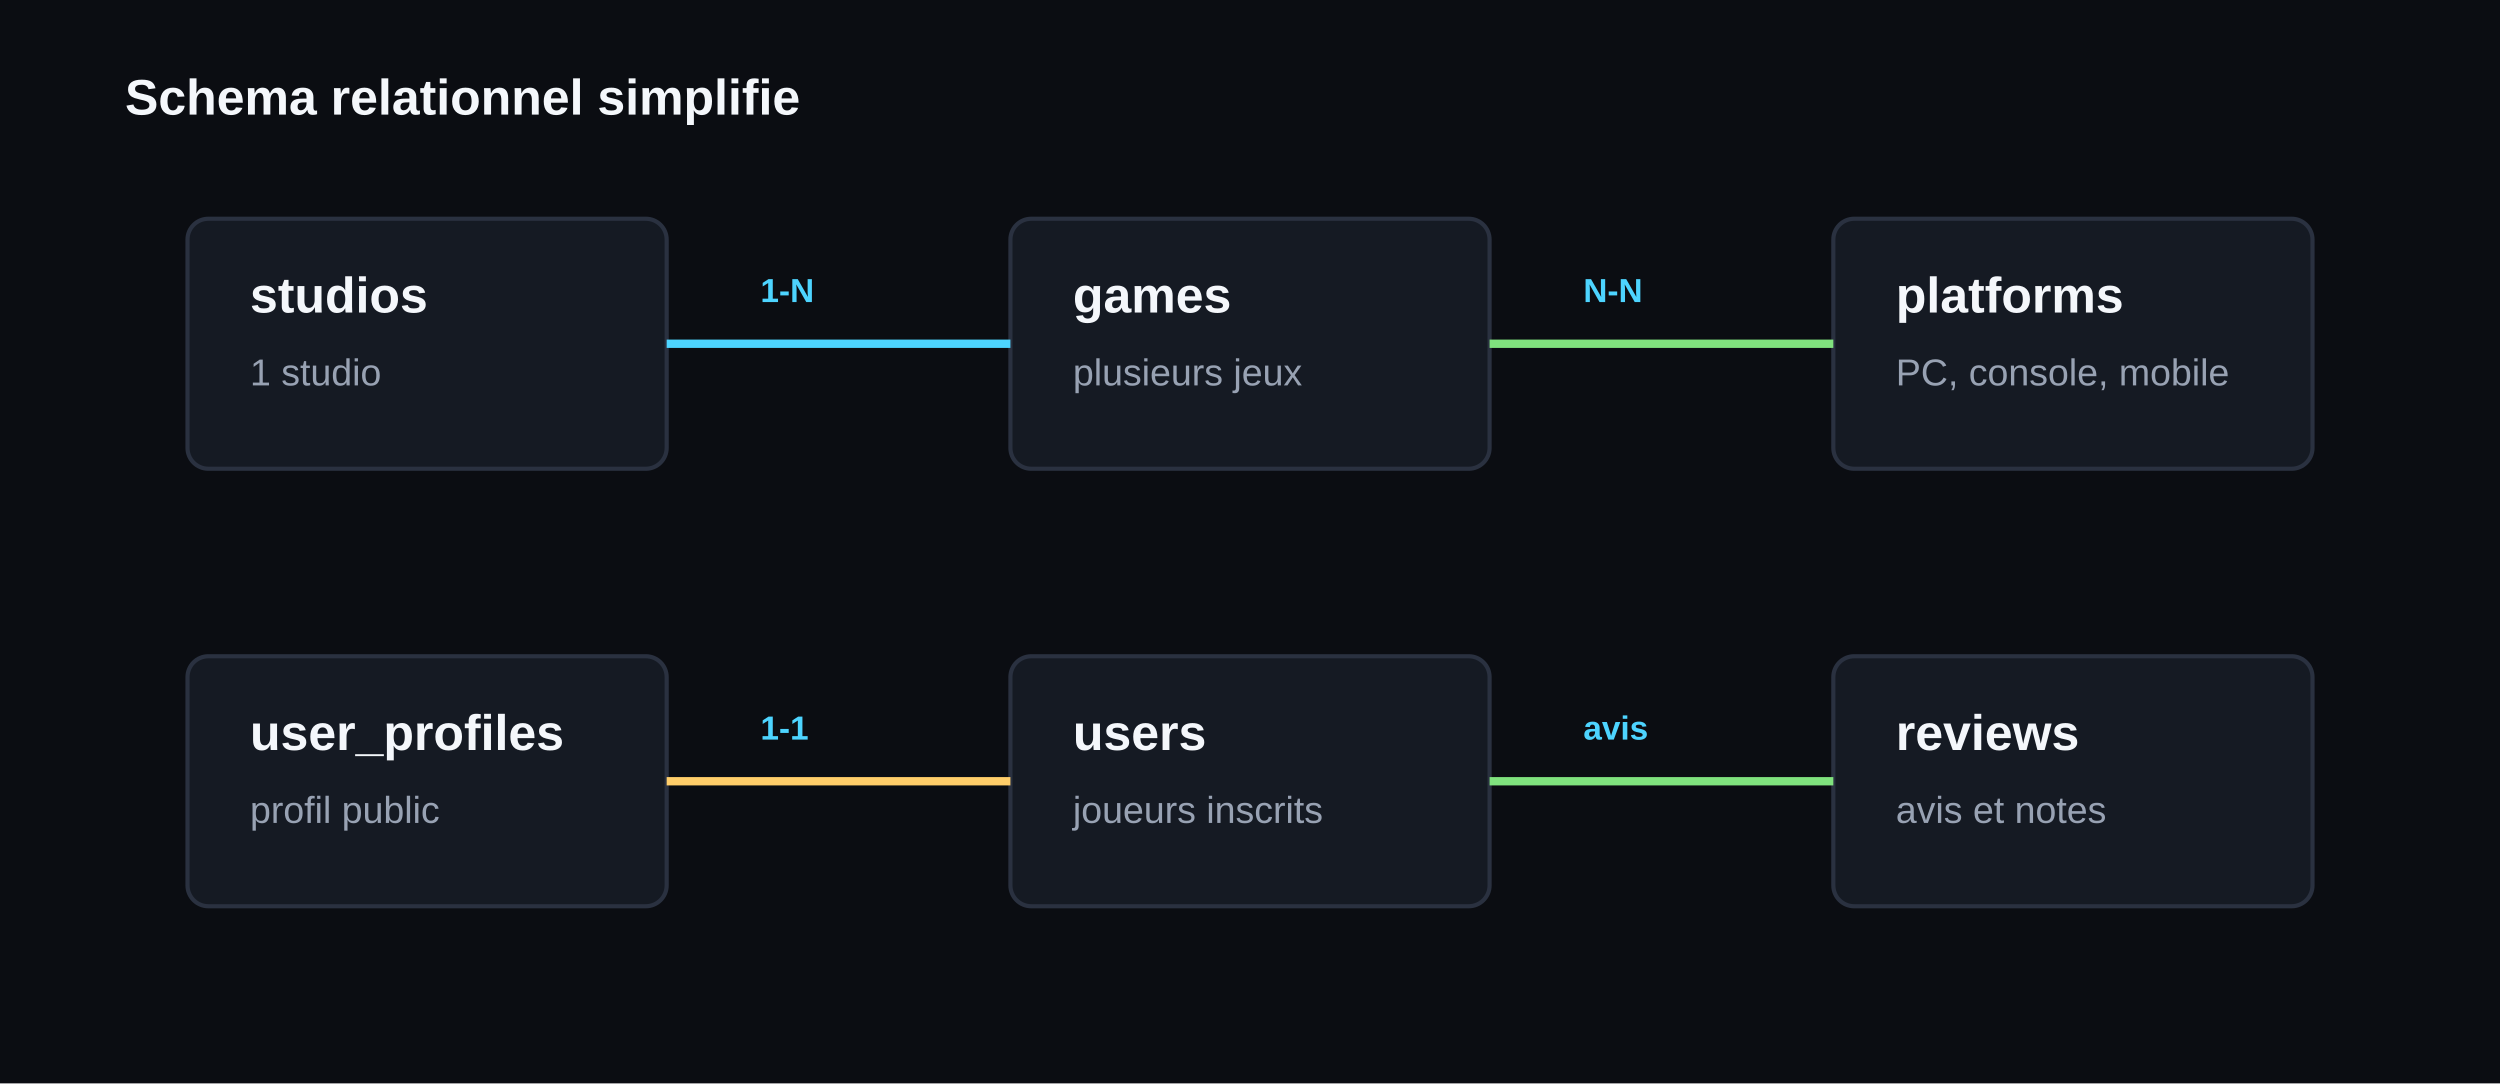
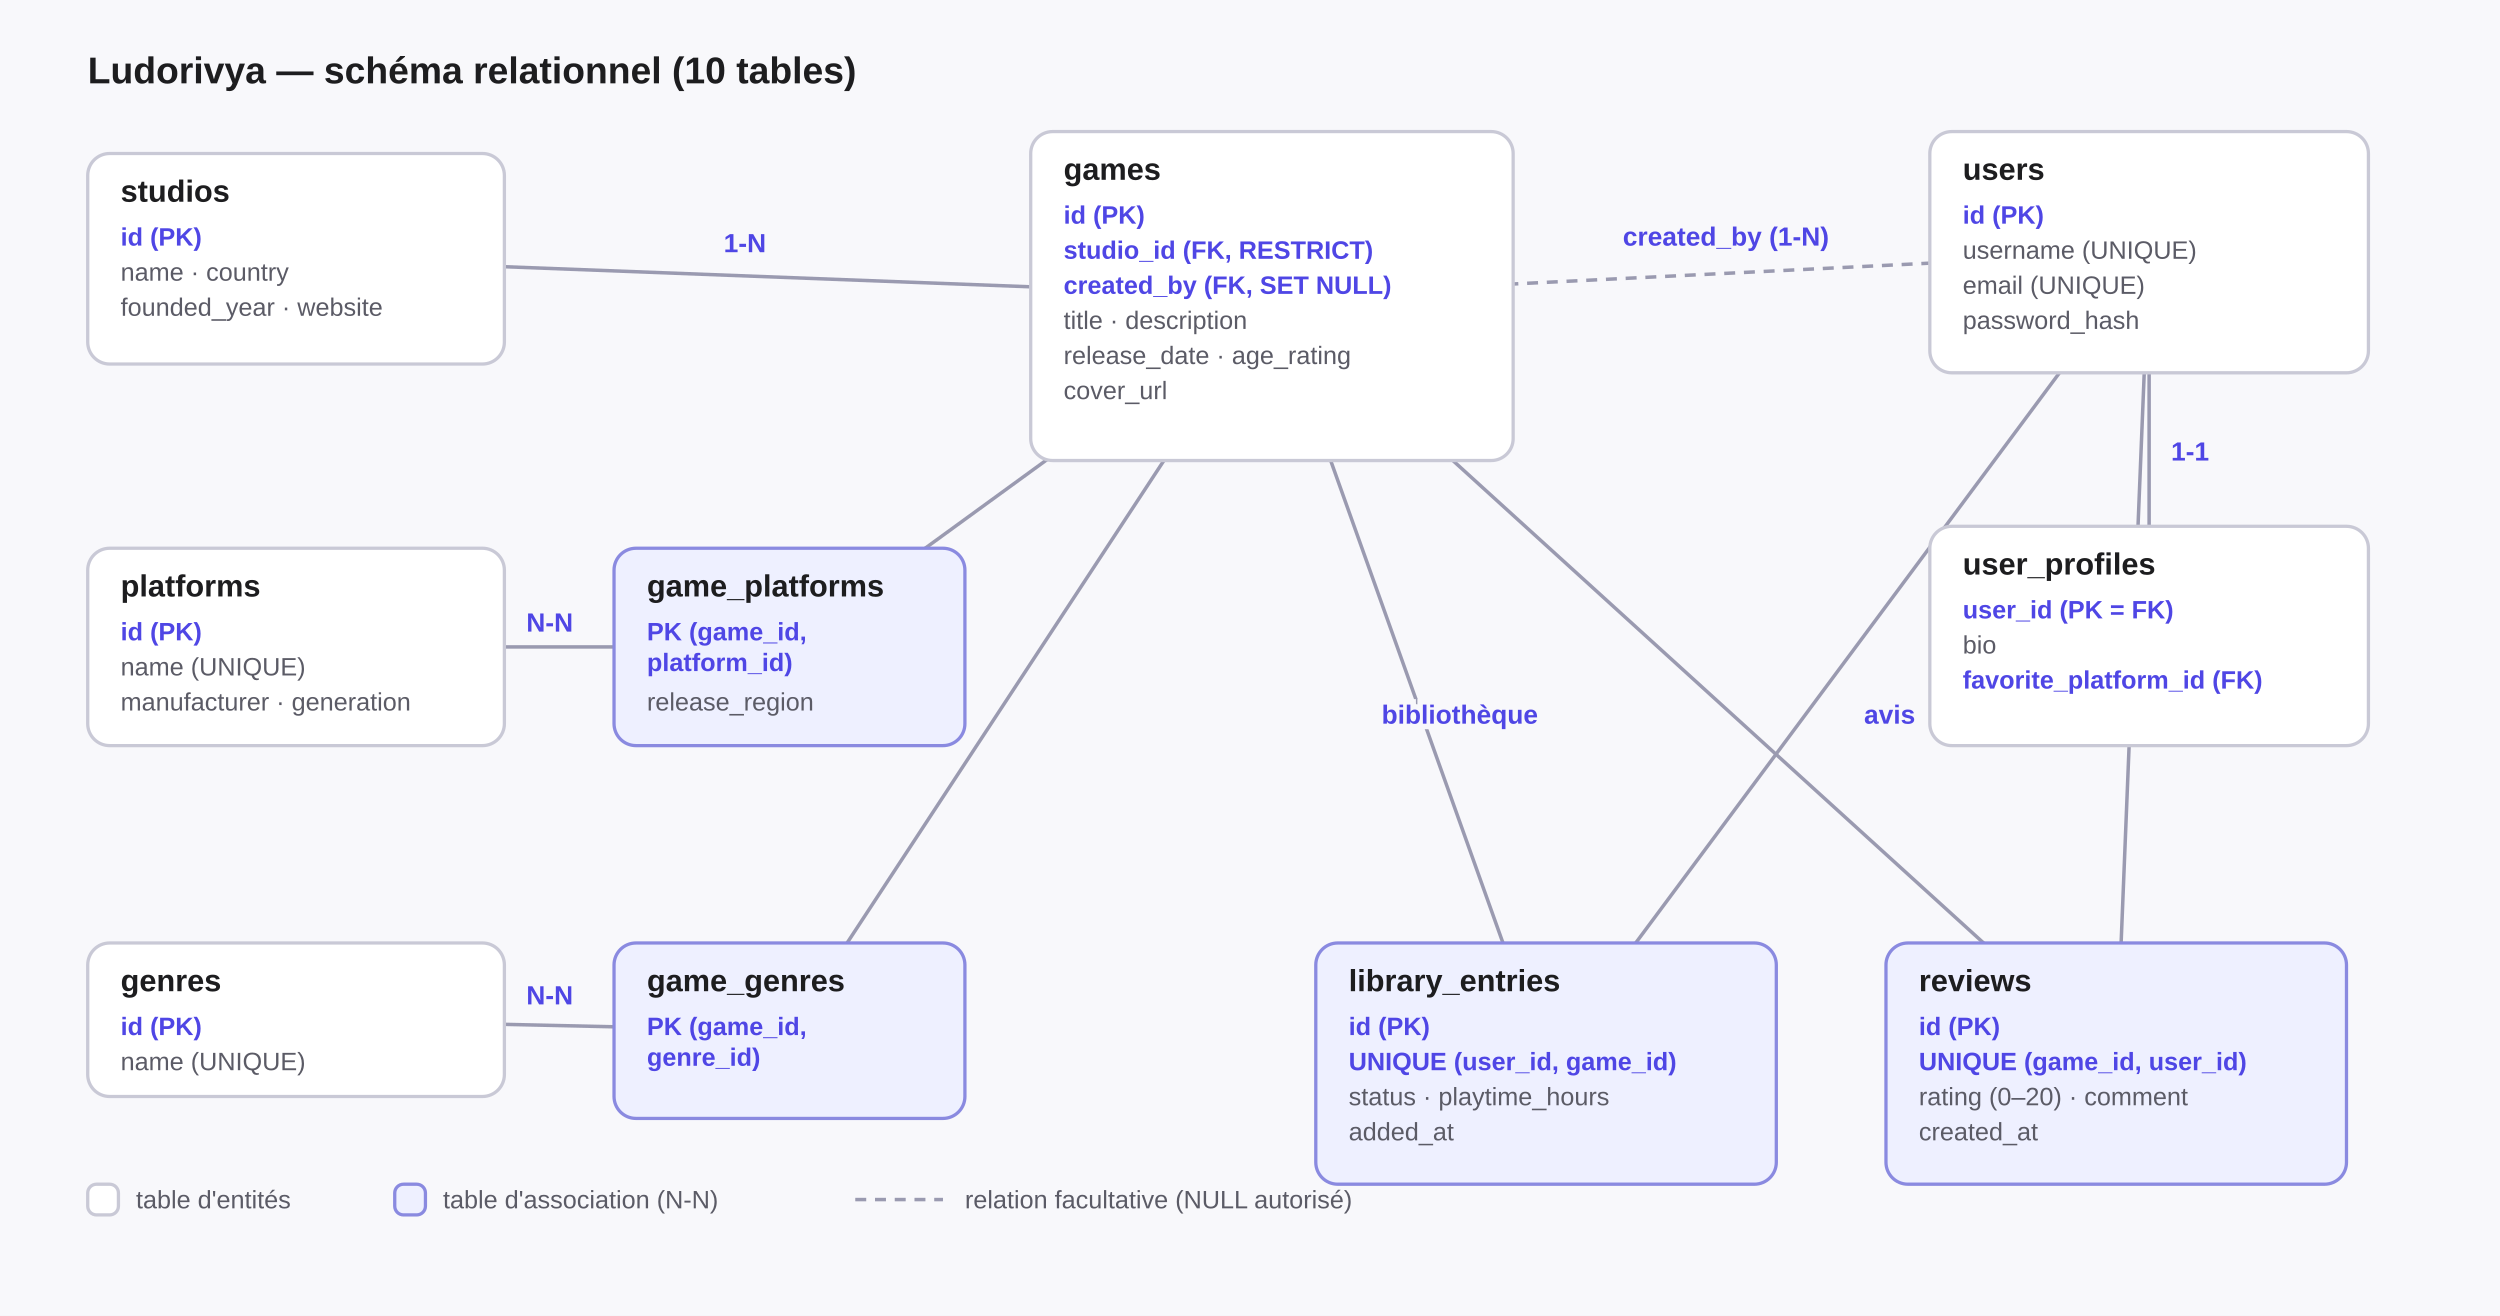
- <svg xmlns="http://www.w3.org/2000/svg" width="1200" height="520" viewBox="0 0 1200 520" fill="none">
-   <rect width="1200" height="520" fill="#0B0D12" />
+ <svg xmlns="http://www.w3.org/2000/svg" viewBox="0 0 1140 600" font-family="Segoe UI, Arial, sans-serif">
  <style>
-     .box { fill: #151A23; stroke: #2A3140; stroke-width: 2; }
-     .title { fill: #F4F7FB; font: 700 24px Segoe UI, Arial, sans-serif; }
-     .text { fill: #98A2B3; font: 18px Segoe UI, Arial, sans-serif; }
-     .tag { fill: #4DD4FF; font: 700 16px Segoe UI, Arial, sans-serif; }
-     .line { stroke: #4DD4FF; stroke-width: 4; }
-     .line2 { stroke: #80E27E; stroke-width: 4; }
-     .line3 { stroke: #FFCE6A; stroke-width: 4; }
+     .box { fill: #ffffff; stroke: #c9c9d6; stroke-width: 1.5; }
+     .assoc { fill: #eef0ff; stroke: #8a8ae0; stroke-width: 1.5; }
+     .tname { font-size: 14px; font-weight: 700; fill: #1d1d1f; }
+     .col { font-size: 11.5px; fill: #5b5b66; }
+     .key { font-size: 11.5px; fill: #4f46e5; font-weight: 600; }
+     .rel { font-size: 12px; font-weight: 700; fill: #4f46e5; stroke: #f8f8fb; stroke-width: 5; paint-order: stroke; }
+     .line { stroke: #9a9ab0; stroke-width: 1.6; fill: none; }
+     .dashed { stroke-dasharray: 5 4; }
  </style>
-   <text x="60" y="55" class="title">Schema relationnel simplifie</text>
-   <rect x="90" y="105" width="230" height="120" rx="10" class="box" />
-   <text x="120" y="150" class="title">studios</text>
-   <text x="120" y="185" class="text">1 studio</text>
-   <rect x="485" y="105" width="230" height="120" rx="10" class="box" />
-   <text x="515" y="150" class="title">games</text>
-   <text x="515" y="185" class="text">plusieurs jeux</text>
-   <rect x="880" y="105" width="230" height="120" rx="10" class="box" />
-   <text x="910" y="150" class="title">platforms</text>
-   <text x="910" y="185" class="text">PC, console, mobile</text>
-   <rect x="485" y="315" width="230" height="120" rx="10" class="box" />
-   <text x="515" y="360" class="title">users</text>
-   <text x="515" y="395" class="text">joueurs inscrits</text>
-   <rect x="90" y="315" width="230" height="120" rx="10" class="box" />
-   <text x="120" y="360" class="title">user_profiles</text>
-   <text x="120" y="395" class="text">profil public</text>
-   <rect x="880" y="315" width="230" height="120" rx="10" class="box" />
-   <text x="910" y="360" class="title">reviews</text>
-   <text x="910" y="395" class="text">avis et notes</text>
-   <path d="M320 165H485" class="line" />
-   <text x="365" y="145" class="tag">1-N</text>
-   <path d="M715 165H880" class="line2" />
-   <text x="760" y="145" class="tag">N-N</text>
-   <path d="M485 375H320" class="line3" />
-   <text x="365" y="355" class="tag">1-1</text>
-   <path d="M715 375H880" class="line2" />
-   <text x="760" y="355" class="tag">avis</text>
+   <rect width="1140" height="600" fill="#f8f8fb" />
+   <text x="40" y="38" font-size="17" font-weight="700" fill="#1d1d1f">Ludorivya — schéma relationnel (10 tables)</text>
+   <line class="line" x1="135" y1="118" x2="580" y2="135" />
+   <line class="line" x1="135" y1="295" x2="360" y2="295" />
+   <line class="line" x1="360" y1="295" x2="580" y2="135" />
+   <line class="line" x1="135" y1="465" x2="360" y2="470" />
+   <line class="line" x1="360" y1="470" x2="580" y2="135" />
+   <line class="line" x1="980" y1="115" x2="980" y2="290" />
+   <line class="line" x1="980" y1="115" x2="965" y2="485" />
+   <line class="line" x1="580" y1="135" x2="965" y2="485" />
+   <line class="line" x1="980" y1="115" x2="705" y2="485" />
+   <line class="line" x1="580" y1="135" x2="705" y2="485" />
+   <line class="line dashed" x1="980" y1="115" x2="580" y2="135" />
+   <text class="rel" x="330" y="115">1-N</text>
+   <text class="rel" x="240" y="288">N-N</text>
+   <text class="rel" x="240" y="458">N-N</text>
+   <text class="rel" x="990" y="210">1-1</text>
+   <text class="rel" x="740" y="112">created_by (1-N)</text>
+   <text class="rel" x="850" y="330">avis</text>
+   <text class="rel" x="630" y="330">bibliothèque</text>
+   <rect class="box" x="40" y="70" width="190" height="96" rx="10" />
+   <text class="tname" x="55" y="92">studios</text>
+   <text class="key" x="55" y="112">id (PK)</text>
+   <text class="col" x="55" y="128">name · country</text>
+   <text class="col" x="55" y="144">founded_year · website</text>
+   <rect class="box" x="470" y="60" width="220" height="150" rx="10" />
+   <text class="tname" x="485" y="82">games</text>
+   <text class="key" x="485" y="102">id (PK)</text>
+   <text class="key" x="485" y="118">studio_id (FK, RESTRICT)</text>
+   <text class="key" x="485" y="134">created_by (FK, SET NULL)</text>
+   <text class="col" x="485" y="150">title · description</text>
+   <text class="col" x="485" y="166">release_date · age_rating</text>
+   <text class="col" x="485" y="182">cover_url</text>
+   <rect class="box" x="880" y="60" width="200" height="110" rx="10" />
+   <text class="tname" x="895" y="82">users</text>
+   <text class="key" x="895" y="102">id (PK)</text>
+   <text class="col" x="895" y="118">username (UNIQUE)</text>
+   <text class="col" x="895" y="134">email (UNIQUE)</text>
+   <text class="col" x="895" y="150">password_hash</text>
+   <rect class="box" x="880" y="240" width="200" height="100" rx="10" />
+   <text class="tname" x="895" y="262">user_profiles</text>
+   <text class="key" x="895" y="282">user_id (PK = FK)</text>
+   <text class="col" x="895" y="298">bio</text>
+   <text class="key" x="895" y="314">favorite_platform_id (FK)</text>
+   <rect class="box" x="40" y="250" width="190" height="90" rx="10" />
+   <text class="tname" x="55" y="272">platforms</text>
+   <text class="key" x="55" y="292">id (PK)</text>
+   <text class="col" x="55" y="308">name (UNIQUE)</text>
+   <text class="col" x="55" y="324">manufacturer · generation</text>
+   <rect class="box assoc" x="280" y="250" width="160" height="90" rx="10" />
+   <text class="tname" x="295" y="272">game_platforms</text>
+   <text class="key" x="295" y="292">PK (game_id,</text>
+   <text class="key" x="295" y="306">platform_id)</text>
+   <text class="col" x="295" y="324">release_region</text>
+   <rect class="box" x="40" y="430" width="190" height="70" rx="10" />
+   <text class="tname" x="55" y="452">genres</text>
+   <text class="key" x="55" y="472">id (PK)</text>
+   <text class="col" x="55" y="488">name (UNIQUE)</text>
+   <rect class="box assoc" x="280" y="430" width="160" height="80" rx="10" />
+   <text class="tname" x="295" y="452">game_genres</text>
+   <text class="key" x="295" y="472">PK (game_id,</text>
+   <text class="key" x="295" y="486">genre_id)</text>
+   <rect class="box assoc" x="600" y="430" width="210" height="110" rx="10" />
+   <text class="tname" x="615" y="452">library_entries</text>
+   <text class="key" x="615" y="472">id (PK)</text>
+   <text class="key" x="615" y="488">UNIQUE (user_id, game_id)</text>
+   <text class="col" x="615" y="504">status · playtime_hours</text>
+   <text class="col" x="615" y="520">added_at</text>
+   <rect class="box assoc" x="860" y="430" width="210" height="110" rx="10" />
+   <text class="tname" x="875" y="452">reviews</text>
+   <text class="key" x="875" y="472">id (PK)</text>
+   <text class="key" x="875" y="488">UNIQUE (game_id, user_id)</text>
+   <text class="col" x="875" y="504">rating (0–20) · comment</text>
+   <text class="col" x="875" y="520">created_at</text>
+   <rect x="40" y="540" width="14" height="14" rx="4" class="box" />
+   <text class="col" x="62" y="551">table d'entités</text>
+   <rect x="180" y="540" width="14" height="14" rx="4" class="box assoc" />
+   <text class="col" x="202" y="551">table d'association (N-N)</text>
+   <line class="line dashed" x1="390" y1="547" x2="430" y2="547" />
+   <text class="col" x="440" y="551">relation facultative (NULL autorisé)</text>
</svg>
